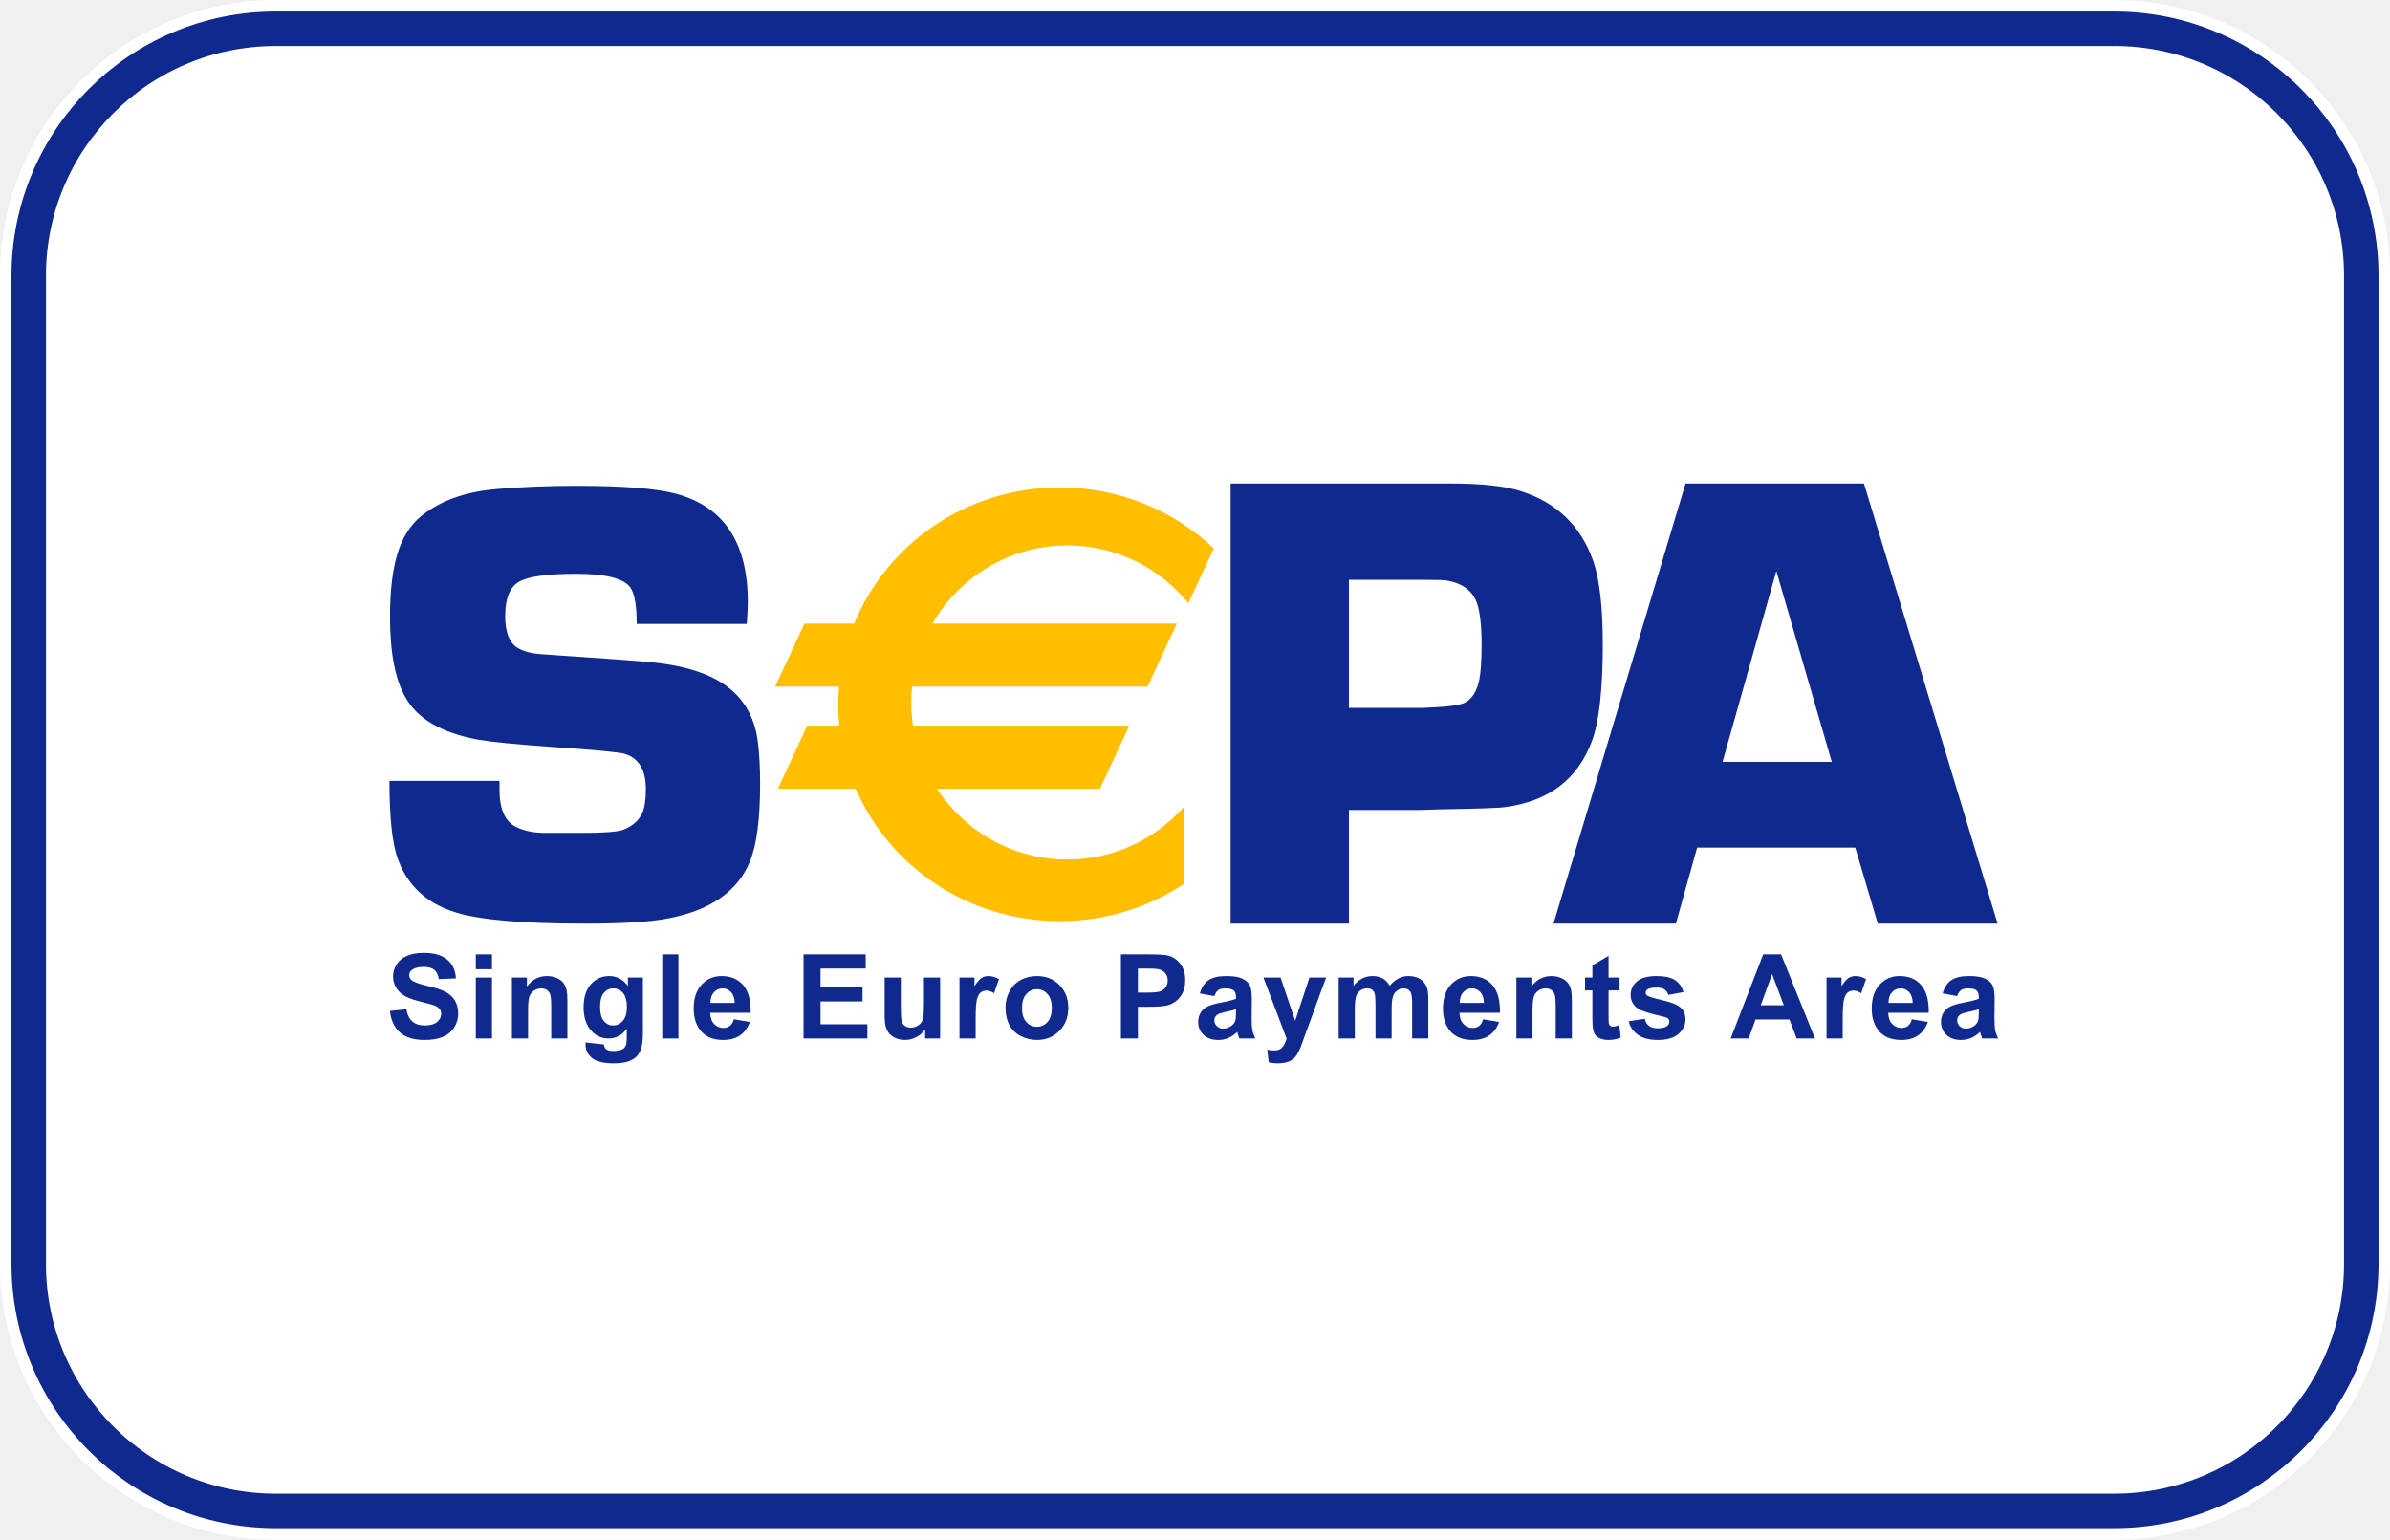
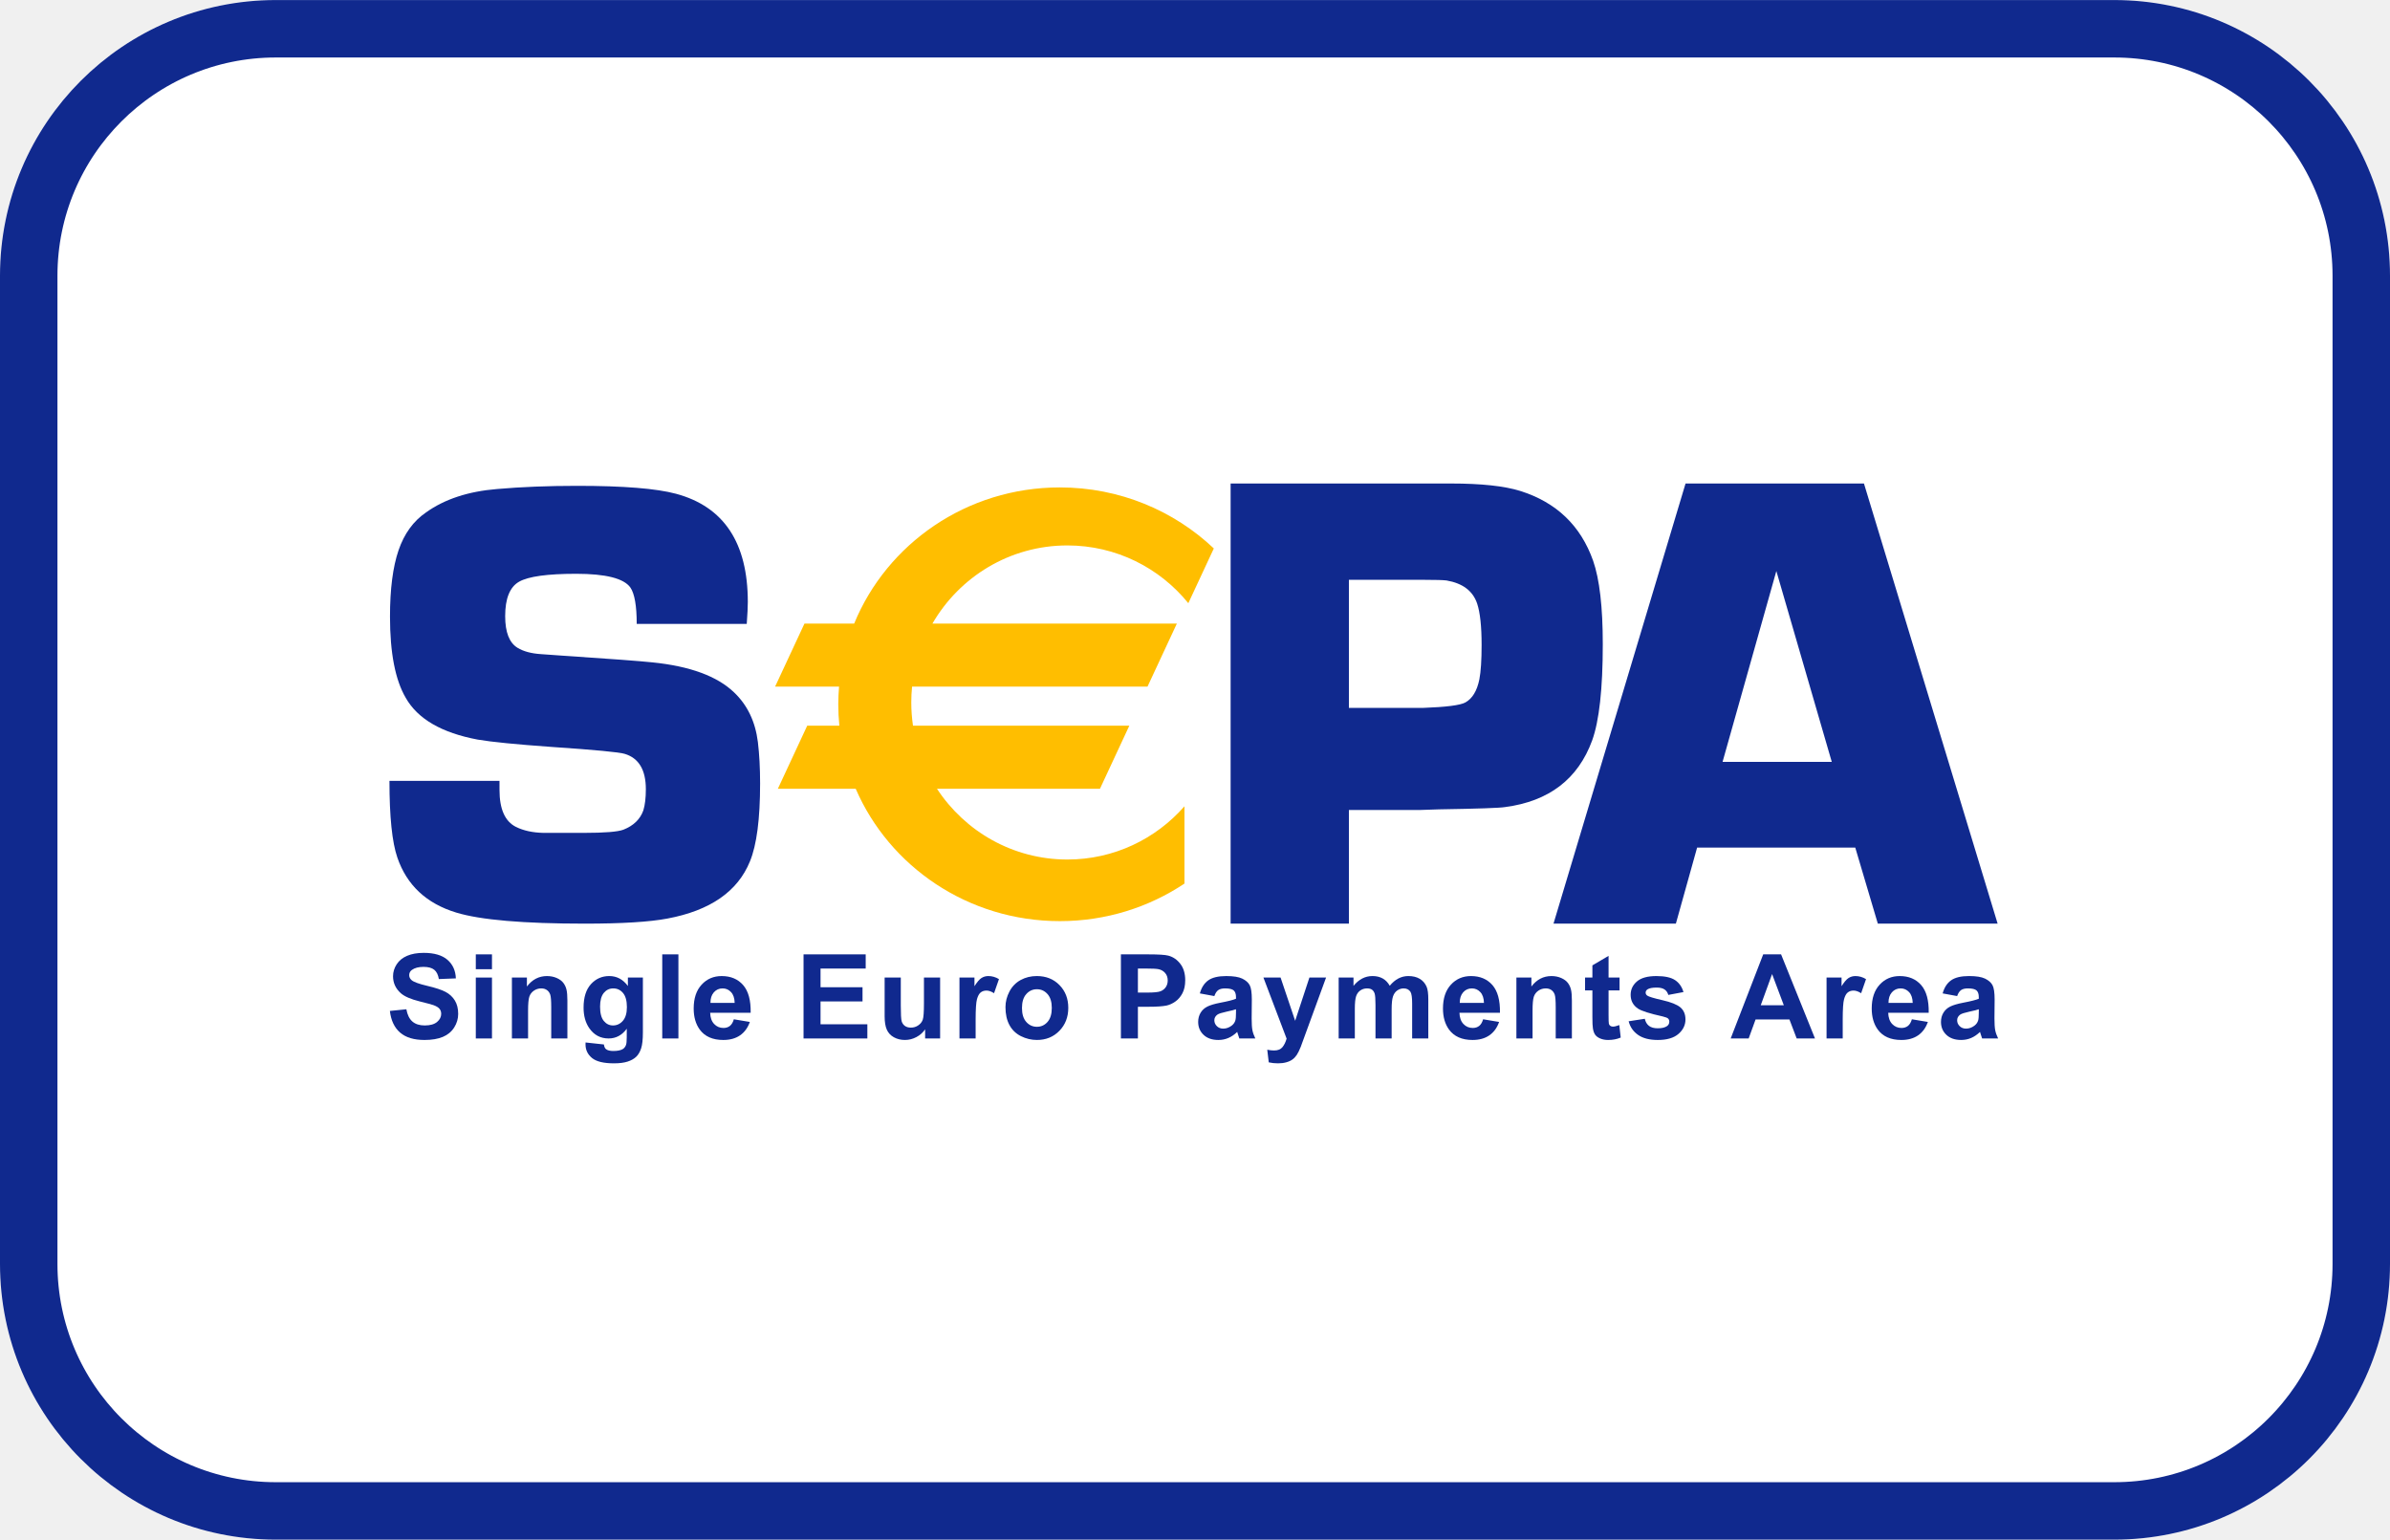
<svg xmlns="http://www.w3.org/2000/svg" width="3840" height="2474" viewBox="0 0 208 134" fill="none">
  <g transform="translate(-40, -20)">
    <rect x="40" y="20" width="208" height="134" rx="24" fill="white" />
-     <rect x="42.5" y="22.5" width="203" height="129" rx="21.5" stroke="#10298E" stroke-width="3" />
+     <rect x="42.5" y="22.5" width="203" height="129" rx="21.5" stroke="#10298E" stroke-width="5" />
    <path fill-rule="evenodd" clip-rule="evenodd" d="M73.931 107.983L75.366 107.838C75.453 108.323 75.628 108.679 75.892 108.907C76.157 109.134 76.513 109.247 76.962 109.247C77.437 109.247 77.794 109.146 78.036 108.945C78.277 108.742 78.397 108.506 78.397 108.236C78.397 108.062 78.346 107.915 78.246 107.793C78.144 107.671 77.968 107.566 77.716 107.475C77.543 107.416 77.151 107.31 76.538 107.158C75.749 106.962 75.196 106.722 74.877 106.436C74.43 106.034 74.206 105.544 74.206 104.966C74.206 104.595 74.312 104.247 74.523 103.923C74.734 103.599 75.038 103.352 75.435 103.183C75.832 103.014 76.311 102.929 76.873 102.929C77.789 102.929 78.479 103.131 78.943 103.534C79.406 103.938 79.65 104.477 79.673 105.151L78.194 105.209C78.131 104.833 77.995 104.562 77.788 104.397C77.58 104.232 77.269 104.149 76.853 104.149C76.425 104.149 76.09 104.237 75.847 104.414C75.691 104.527 75.613 104.678 75.613 104.868C75.613 105.041 75.686 105.189 75.832 105.313C76.018 105.469 76.469 105.632 77.187 105.801C77.904 105.97 78.434 106.145 78.778 106.327C79.121 106.509 79.39 106.758 79.585 107.073C79.779 107.389 79.876 107.778 79.876 108.242C79.876 108.663 79.76 109.057 79.527 109.424C79.294 109.791 78.965 110.064 78.539 110.243C78.114 110.421 77.583 110.511 76.948 110.511C76.024 110.511 75.314 110.296 74.818 109.865C74.323 109.435 74.027 108.808 73.931 107.983Z" fill="#10298E" />
    <path fill-rule="evenodd" clip-rule="evenodd" d="M81.409 105.078H82.816V110.38H81.409V105.078ZM81.409 103.059H82.816V104.352H81.409V103.059Z" fill="#10298E" />
    <path fill-rule="evenodd" clip-rule="evenodd" d="M89.38 110.38H87.973V107.668C87.973 107.095 87.943 106.724 87.884 106.555C87.824 106.387 87.727 106.256 87.593 106.162C87.459 106.069 87.298 106.022 87.109 106.022C86.868 106.022 86.651 106.089 86.459 106.223C86.267 106.356 86.135 106.533 86.064 106.753C85.993 106.973 85.958 107.379 85.958 107.973V110.38H84.551V105.078H85.856V105.857C86.318 105.251 86.9 104.948 87.6 104.948C87.909 104.948 88.192 105.004 88.448 105.115C88.703 105.227 88.897 105.37 89.028 105.543C89.159 105.716 89.251 105.913 89.302 106.133C89.354 106.353 89.38 106.668 89.38 107.078V110.38Z" fill="#10298E" />
    <path fill-rule="evenodd" clip-rule="evenodd" d="M92.224 107.614C92.224 108.179 92.332 108.592 92.548 108.854C92.764 109.116 93.03 109.247 93.347 109.247C93.686 109.247 93.973 109.112 94.207 108.844C94.441 108.575 94.558 108.177 94.558 107.649C94.558 107.099 94.446 106.69 94.222 106.423C93.998 106.156 93.715 106.022 93.372 106.022C93.038 106.022 92.764 106.154 92.548 106.415C92.332 106.678 92.224 107.077 92.224 107.614ZM90.962 110.728L92.557 110.902C92.584 111.1 92.646 111.236 92.742 111.31C92.876 111.416 93.086 111.469 93.373 111.469C93.74 111.469 94.015 111.414 94.199 111.304C94.322 111.231 94.415 111.113 94.479 110.95C94.522 110.833 94.544 110.618 94.544 110.305L94.548 109.531C94.133 110.097 93.607 110.379 92.969 110.379C92.256 110.379 91.693 110.078 91.277 109.474C90.951 108.998 90.788 108.404 90.788 107.693C90.788 106.803 91.002 106.123 91.429 105.652C91.856 105.183 92.388 104.947 93.023 104.947C93.679 104.947 94.219 105.236 94.645 105.812V105.078H95.95V109.844C95.95 110.471 95.899 110.939 95.795 111.249C95.692 111.559 95.548 111.802 95.361 111.979C95.174 112.155 94.926 112.294 94.615 112.394C94.303 112.494 93.91 112.544 93.434 112.544C92.535 112.544 91.898 112.389 91.521 112.079C91.145 111.769 90.957 111.375 90.957 110.899C90.957 110.852 90.959 110.795 90.962 110.728Z" fill="#10298E" />
    <path fill-rule="evenodd" clip-rule="evenodd" d="M97.635 103.059H99.041V110.38H97.635V103.059Z" fill="#10298E" />
    <path fill-rule="evenodd" clip-rule="evenodd" d="M103.938 107.286C103.928 106.873 103.823 106.56 103.622 106.345C103.422 106.13 103.178 106.022 102.89 106.022C102.582 106.022 102.328 106.136 102.127 106.362C101.927 106.589 101.828 106.897 101.831 107.286H103.938ZM103.866 108.71L105.258 108.942C105.078 109.453 104.793 109.842 104.405 110.109C104.016 110.377 103.53 110.511 102.947 110.511C102.023 110.511 101.34 110.208 100.896 109.603C100.546 109.119 100.371 108.508 100.371 107.769C100.371 106.888 100.601 106.196 101.061 105.697C101.521 105.197 102.102 104.948 102.805 104.948C103.596 104.948 104.219 105.21 104.675 105.733C105.132 106.258 105.35 107.061 105.33 108.143H101.807C101.817 108.56 101.931 108.885 102.149 109.117C102.367 109.349 102.639 109.465 102.964 109.465C103.186 109.465 103.372 109.405 103.523 109.286C103.674 109.167 103.789 108.974 103.866 108.71Z" fill="#10298E" />
    <path fill-rule="evenodd" clip-rule="evenodd" d="M109.932 110.38V103.059H115.341V104.294H111.411V105.921H115.065V107.156H111.411V109.145H115.485V110.38H109.932Z" fill="#10298E" />
    <path fill-rule="evenodd" clip-rule="evenodd" d="M120.513 110.379V109.586C120.319 109.869 120.066 110.094 119.751 110.26C119.435 110.427 119.103 110.51 118.753 110.51C118.397 110.51 118.077 110.432 117.794 110.275C117.511 110.119 117.306 109.898 117.179 109.615C117.052 109.332 116.989 108.94 116.989 108.44V105.078H118.396V107.516C118.396 108.263 118.421 108.72 118.473 108.888C118.525 109.057 118.618 109.19 118.755 109.289C118.891 109.387 119.064 109.435 119.274 109.435C119.513 109.435 119.728 109.37 119.917 109.238C120.107 109.107 120.236 108.944 120.306 108.748C120.376 108.554 120.411 108.076 120.411 107.317V105.078H121.818V110.379H120.513Z" fill="#10298E" />
    <path fill-rule="evenodd" clip-rule="evenodd" d="M124.909 110.379H123.502V105.078H124.807V105.832C125.03 105.476 125.231 105.24 125.409 105.123C125.587 105.006 125.789 104.947 126.015 104.947C126.334 104.947 126.643 105.036 126.939 105.213L126.511 106.441C126.274 106.288 126.053 106.211 125.85 106.211C125.653 106.211 125.486 106.266 125.349 106.373C125.213 106.482 125.105 106.678 125.026 106.961C124.948 107.244 124.909 107.837 124.909 108.74V110.379Z" fill="#10298E" />
    <path fill-rule="evenodd" clip-rule="evenodd" d="M128.942 107.729C128.942 108.257 129.066 108.661 129.317 108.942C129.567 109.223 129.875 109.363 130.242 109.363C130.608 109.363 130.916 109.223 131.164 108.942C131.412 108.661 131.537 108.253 131.537 107.719C131.537 107.198 131.412 106.796 131.164 106.516C130.916 106.235 130.608 106.095 130.242 106.095C129.875 106.095 129.567 106.235 129.317 106.516C129.066 106.796 128.942 107.201 128.942 107.729ZM127.506 107.653C127.506 107.186 127.62 106.733 127.85 106.295C128.079 105.858 128.404 105.524 128.825 105.293C129.245 105.063 129.715 104.947 130.234 104.947C131.036 104.947 131.692 105.209 132.204 105.731C132.716 106.254 132.972 106.915 132.972 107.714C132.972 108.519 132.713 109.187 132.196 109.716C131.68 110.246 131.029 110.51 130.244 110.51C129.759 110.51 129.296 110.4 128.855 110.18C128.414 109.959 128.079 109.636 127.85 109.21C127.62 108.784 127.506 108.266 127.506 107.653Z" fill="#10298E" />
    <path fill-rule="evenodd" clip-rule="evenodd" d="M139.031 104.294V106.386H139.836C140.416 106.386 140.804 106.348 141 106.271C141.195 106.194 141.349 106.073 141.46 105.908C141.571 105.744 141.626 105.553 141.626 105.335C141.626 105.067 141.549 104.846 141.393 104.671C141.237 104.497 141.04 104.388 140.801 104.345C140.625 104.311 140.273 104.294 139.742 104.294H139.031ZM137.552 110.38V103.059H139.919C140.816 103.059 141.401 103.097 141.674 103.169C142.092 103.279 142.443 103.519 142.725 103.887C143.008 104.254 143.149 104.73 143.149 105.313C143.149 105.762 143.068 106.14 142.905 106.447C142.742 106.753 142.535 106.993 142.285 107.168C142.034 107.343 141.78 107.459 141.521 107.515C141.168 107.585 140.659 107.62 139.992 107.62H139.031V110.38H137.552Z" fill="#10298E" />
    <path fill-rule="evenodd" clip-rule="evenodd" d="M147.568 107.838C147.389 107.898 147.105 107.97 146.717 108.054C146.329 108.137 146.076 108.219 145.957 108.299C145.774 108.43 145.683 108.595 145.683 108.795C145.683 108.993 145.756 109.163 145.902 109.307C146.048 109.451 146.233 109.523 146.459 109.523C146.711 109.523 146.951 109.439 147.18 109.272C147.349 109.145 147.461 108.99 147.513 108.806C147.55 108.685 147.568 108.456 147.568 108.118V107.838ZM145.683 106.69L144.422 106.458C144.565 105.944 144.81 105.565 145.159 105.318C145.509 105.071 146.028 104.948 146.716 104.948C147.341 104.948 147.807 105.022 148.112 105.17C148.418 105.319 148.634 105.507 148.758 105.735C148.883 105.964 148.946 106.383 148.946 106.994L148.931 108.634C148.931 109.101 148.954 109.446 148.998 109.667C149.043 109.889 149.127 110.126 149.25 110.38H147.858C147.821 110.288 147.776 110.152 147.723 109.971C147.7 109.889 147.683 109.835 147.674 109.809C147.434 110.043 147.179 110.218 146.906 110.335C146.634 110.452 146.344 110.511 146.035 110.511C145.49 110.511 145.061 110.362 144.747 110.065C144.433 109.768 144.276 109.393 144.276 108.939C144.276 108.639 144.348 108.372 144.49 108.136C144.634 107.901 144.834 107.721 145.092 107.596C145.35 107.471 145.721 107.361 146.207 107.268C146.861 107.145 147.315 107.03 147.568 106.923V106.781C147.568 106.508 147.501 106.313 147.368 106.196C147.233 106.08 146.982 106.022 146.61 106.022C146.36 106.022 146.164 106.072 146.024 106.17C145.883 106.269 145.77 106.443 145.683 106.69Z" fill="#10298E" />
    <path fill-rule="evenodd" clip-rule="evenodd" d="M149.955 105.078H151.448L152.717 108.842L153.957 105.078H155.407L153.201 111.112C153.078 111.423 152.96 111.659 152.849 111.823C152.738 111.986 152.609 112.119 152.464 112.22C152.319 112.322 152.142 112.402 151.93 112.458C151.719 112.516 151.48 112.544 151.213 112.544C150.944 112.544 150.678 112.516 150.419 112.459L150.288 111.36C150.509 111.404 150.708 111.425 150.885 111.425C151.213 111.425 151.455 111.328 151.612 111.135C151.769 110.94 151.889 110.694 151.973 110.394L149.955 105.078Z" fill="#10298E" />
    <path fill-rule="evenodd" clip-rule="evenodd" d="M156.503 105.078H157.794V105.802C158.257 105.232 158.809 104.947 159.449 104.947C159.789 104.947 160.084 105.017 160.334 105.157C160.584 105.297 160.789 105.509 160.949 105.792C161.182 105.509 161.434 105.297 161.703 105.157C161.973 105.017 162.26 104.947 162.566 104.947C162.956 104.947 163.286 105.026 163.555 105.185C163.825 105.343 164.027 105.576 164.16 105.883C164.256 106.109 164.304 106.476 164.304 106.983V110.379H162.898V107.343C162.898 106.816 162.849 106.476 162.753 106.323C162.624 106.122 162.424 106.022 162.156 106.022C161.96 106.022 161.775 106.082 161.602 106.202C161.43 106.323 161.305 106.498 161.229 106.73C161.153 106.962 161.114 107.328 161.114 107.828V110.379H159.708V107.468C159.708 106.951 159.683 106.618 159.633 106.467C159.583 106.317 159.506 106.206 159.401 106.132C159.297 106.059 159.155 106.022 158.976 106.022C158.76 106.022 158.565 106.081 158.393 106.197C158.22 106.314 158.097 106.483 158.022 106.702C157.947 106.923 157.91 107.288 157.91 107.798V110.379H156.503V105.078Z" fill="#10298E" />
    <path fill-rule="evenodd" clip-rule="evenodd" d="M169.148 107.286C169.138 106.873 169.033 106.56 168.832 106.345C168.632 106.13 168.387 106.022 168.1 106.022C167.793 106.022 167.538 106.136 167.338 106.362C167.137 106.589 167.039 106.897 167.042 107.286H169.148ZM169.075 108.71L170.467 108.942C170.287 109.453 170.003 109.842 169.615 110.109C169.226 110.377 168.74 110.511 168.156 110.511C167.233 110.511 166.549 110.208 166.106 109.603C165.755 109.119 165.581 108.508 165.581 107.769C165.581 106.888 165.811 106.196 166.271 105.697C166.731 105.197 167.312 104.948 168.015 104.948C168.805 104.948 169.428 105.21 169.885 105.733C170.341 106.258 170.56 107.061 170.54 108.143H167.016C167.026 108.56 167.141 108.885 167.359 109.117C167.576 109.349 167.848 109.465 168.174 109.465C168.396 109.465 168.582 109.405 168.733 109.286C168.884 109.167 168.998 108.974 169.075 108.71Z" fill="#10298E" />
    <path fill-rule="evenodd" clip-rule="evenodd" d="M176.8 110.38H175.393V107.668C175.393 107.095 175.363 106.724 175.304 106.555C175.244 106.387 175.147 106.256 175.013 106.162C174.879 106.069 174.718 106.022 174.529 106.022C174.288 106.022 174.071 106.089 173.879 106.223C173.687 106.356 173.556 106.533 173.484 106.753C173.413 106.973 173.377 107.379 173.377 107.973V110.38H171.971V105.078H173.276V105.857C173.738 105.251 174.319 104.948 175.02 104.948C175.329 104.948 175.612 105.004 175.867 105.115C176.123 105.227 176.317 105.37 176.448 105.543C176.58 105.716 176.671 105.913 176.722 106.133C176.774 106.353 176.8 106.668 176.8 107.078V110.38Z" fill="#10298E" />
    <path fill-rule="evenodd" clip-rule="evenodd" d="M180.949 105.078V106.196H179.992V108.341C179.992 108.776 180.001 109.029 180.019 109.101C180.036 109.173 180.077 109.232 180.141 109.279C180.205 109.325 180.282 109.349 180.373 109.349C180.501 109.349 180.685 109.304 180.927 109.214L181.05 110.301C180.726 110.441 180.359 110.511 179.949 110.511C179.697 110.511 179.471 110.468 179.269 110.383C179.068 110.298 178.92 110.188 178.825 110.052C178.731 109.918 178.666 109.735 178.63 109.505C178.6 109.341 178.585 109.011 178.585 108.514V106.196H177.947V105.078H178.585V104.018L179.992 103.19V105.078H180.949Z" fill="#10298E" />
    <path fill-rule="evenodd" clip-rule="evenodd" d="M181.74 108.884L183.147 108.666C183.206 108.937 183.328 109.142 183.51 109.283C183.693 109.424 183.948 109.494 184.276 109.494C184.639 109.494 184.911 109.427 185.094 109.293C185.216 109.199 185.278 109.074 185.278 108.916C185.278 108.809 185.244 108.719 185.178 108.65C185.107 108.582 184.95 108.521 184.706 108.463C183.57 108.212 182.849 107.983 182.546 107.776C182.124 107.489 181.914 107.09 181.914 106.58C181.914 106.119 182.096 105.732 182.46 105.418C182.825 105.105 183.389 104.948 184.154 104.948C184.883 104.948 185.424 105.065 185.778 105.3C186.132 105.535 186.377 105.882 186.511 106.342L185.191 106.589C185.134 106.383 185.025 106.224 184.866 106.115C184.706 106.005 184.478 105.95 184.182 105.95C183.809 105.95 183.541 106.001 183.38 106.106C183.272 106.179 183.219 106.275 183.219 106.392C183.219 106.493 183.265 106.578 183.359 106.649C183.486 106.742 183.924 106.875 184.674 107.046C185.423 107.217 185.946 107.426 186.244 107.674C186.537 107.925 186.685 108.275 186.685 108.723C186.685 109.212 186.481 109.632 186.076 109.983C185.67 110.335 185.071 110.511 184.276 110.511C183.556 110.511 182.985 110.364 182.565 110.073C182.144 109.781 181.87 109.385 181.74 108.884Z" fill="#10298E" />
    <path fill-rule="evenodd" clip-rule="evenodd" d="M195.245 107.49L194.224 104.774L193.236 107.49H195.245ZM197.957 110.38H196.364L195.733 108.724H192.787L192.185 110.38H190.62L193.451 103.059H195.006L197.957 110.38Z" fill="#10298E" />
    <path fill-rule="evenodd" clip-rule="evenodd" d="M200.37 110.38H198.964V105.078H200.269V105.832C200.492 105.476 200.692 105.24 200.871 105.123C201.048 105.006 201.25 104.948 201.477 104.948C201.796 104.948 202.104 105.036 202.4 105.214L201.973 106.441C201.736 106.288 201.515 106.211 201.312 106.211C201.114 106.211 200.948 106.266 200.811 106.374C200.674 106.482 200.566 106.678 200.488 106.961C200.409 107.244 200.37 107.838 200.37 108.74V110.38Z" fill="#10298E" />
    <path fill-rule="evenodd" clip-rule="evenodd" d="M206.462 107.286C206.451 106.873 206.346 106.56 206.146 106.345C205.945 106.13 205.701 106.022 205.413 106.022C205.105 106.022 204.851 106.136 204.651 106.362C204.45 106.589 204.351 106.897 204.355 107.286H206.462ZM206.39 108.71L207.782 108.942C207.602 109.453 207.317 109.842 206.929 110.11C206.54 110.377 206.054 110.511 205.471 110.511C204.547 110.511 203.863 110.208 203.42 109.603C203.07 109.119 202.895 108.508 202.895 107.769C202.895 106.888 203.125 106.197 203.585 105.697C204.045 105.197 204.626 104.948 205.329 104.948C206.119 104.948 206.742 105.21 207.199 105.734C207.655 106.258 207.874 107.061 207.854 108.143H204.33C204.341 108.56 204.455 108.885 204.672 109.117C204.891 109.349 205.163 109.465 205.488 109.465C205.71 109.465 205.896 109.405 206.047 109.286C206.198 109.167 206.312 108.975 206.39 108.71Z" fill="#10298E" />
    <path fill-rule="evenodd" clip-rule="evenodd" d="M212.214 107.838C212.035 107.898 211.751 107.97 211.363 108.053C210.975 108.137 210.721 108.219 210.602 108.299C210.419 108.429 210.329 108.595 210.329 108.795C210.329 108.993 210.401 109.163 210.547 109.307C210.693 109.451 210.879 109.523 211.105 109.523C211.357 109.523 211.597 109.439 211.826 109.272C211.995 109.145 212.106 108.99 212.159 108.805C212.195 108.685 212.214 108.456 212.214 108.118V107.838ZM210.328 106.69L209.067 106.458C209.209 105.944 209.455 105.565 209.804 105.318C210.154 105.071 210.672 104.947 211.361 104.947C211.986 104.947 212.451 105.022 212.757 105.17C213.063 105.319 213.279 105.507 213.403 105.735C213.528 105.963 213.591 106.383 213.591 106.993L213.576 108.634C213.576 109.101 213.598 109.446 213.643 109.667C213.688 109.889 213.772 110.126 213.895 110.379H212.503C212.466 110.288 212.422 110.152 212.368 109.971C212.345 109.889 212.328 109.835 212.319 109.809C212.079 110.042 211.824 110.218 211.552 110.335C211.279 110.452 210.989 110.51 210.68 110.51C210.135 110.51 209.706 110.362 209.392 110.065C209.079 109.768 208.922 109.393 208.922 108.939C208.922 108.639 208.993 108.372 209.136 108.136C209.279 107.901 209.479 107.721 209.737 107.596C209.995 107.471 210.366 107.361 210.852 107.268C211.506 107.144 211.96 107.03 212.213 106.923V106.781C212.213 106.508 212.146 106.313 212.013 106.196C211.879 106.08 211.626 106.022 211.255 106.022C211.005 106.022 210.809 106.072 210.669 106.17C210.529 106.269 210.415 106.443 210.328 106.69Z" fill="#10298E" />
    <path fill-rule="evenodd" clip-rule="evenodd" d="M104.989 74.298H95.413C95.413 72.724 95.228 71.668 94.861 71.13C94.291 70.334 92.718 69.936 90.144 69.936C87.644 69.936 85.987 70.165 85.178 70.624C84.369 71.084 83.965 72.085 83.965 73.625C83.965 75.02 84.323 75.938 85.041 76.378C85.556 76.691 86.236 76.874 87.083 76.929L89.015 77.066C93.153 77.341 95.739 77.535 96.769 77.645C100.043 77.975 102.415 78.847 103.888 80.26C105.046 81.362 105.737 82.803 105.958 84.582C106.087 85.646 106.151 86.85 106.151 88.188C106.151 91.272 105.857 93.531 105.269 94.962C104.202 97.588 101.807 99.247 98.08 99.944C96.519 100.238 94.13 100.386 90.917 100.386C85.555 100.386 81.817 100.066 79.707 99.423C77.117 98.636 75.409 97.041 74.583 94.639C74.122 93.302 73.894 91.076 73.894 87.959H83.471C83.471 88.306 83.472 88.572 83.472 88.755C83.472 90.418 83.949 91.488 84.902 91.965C85.562 92.293 86.359 92.466 87.296 92.486H90.817C92.613 92.486 93.76 92.394 94.255 92.209C95.135 91.862 95.713 91.304 95.989 90.532C96.135 90.056 96.208 89.441 96.208 88.688C96.208 87.002 95.593 85.976 94.366 85.608C93.907 85.462 91.772 85.26 87.96 85.002C84.9 84.784 82.774 84.573 81.583 84.369C78.448 83.782 76.358 82.574 75.316 80.74C74.399 79.182 73.941 76.824 73.941 73.67C73.941 71.269 74.189 69.343 74.684 67.894C75.179 66.445 75.978 65.345 77.08 64.593C78.694 63.438 80.76 62.76 83.274 62.557C85.367 62.374 87.688 62.281 90.24 62.281C94.26 62.281 97.124 62.512 98.832 62.971C102.999 64.093 105.082 67.234 105.082 72.395C105.082 72.819 105.051 73.452 104.989 74.298Z" fill="#10298E" />
    <path fill-rule="evenodd" clip-rule="evenodd" d="M157.394 81.61H163.811C165.846 81.537 167.083 81.38 167.529 81.135C168.137 80.799 168.545 80.129 168.748 79.123C168.878 78.453 168.943 77.457 168.943 76.134C168.943 74.514 168.814 73.313 168.555 72.528C168.185 71.43 167.298 70.76 165.893 70.517C165.616 70.481 164.951 70.461 163.898 70.461H157.394V81.61ZM147.1 100.386V62.078H166.278C168.909 62.078 170.916 62.294 172.295 62.723C175.449 63.713 177.565 65.74 178.649 68.803C179.209 70.411 179.489 72.831 179.489 76.063C179.489 79.948 179.178 82.741 178.564 84.441C177.334 87.803 174.802 89.74 170.979 90.241C170.529 90.317 168.616 90.384 165.24 90.438L163.531 90.495H157.394V100.386H147.1Z" fill="#10298E" />
    <path fill-rule="evenodd" clip-rule="evenodd" d="M199.417 86.304L194.594 69.696L189.914 86.304H199.417ZM201.462 93.765H187.699L185.85 100.386H175.2L186.692 62.078H202.219L213.852 100.386H203.426L201.462 93.765Z" fill="#10298E" />
    <path fill-rule="evenodd" clip-rule="evenodd" d="M132.893 67.468C137.139 67.468 140.928 69.426 143.419 72.495L145.638 67.73C142.167 64.444 137.444 62.419 132.235 62.419C124.124 62.419 117.186 67.325 114.338 74.27H110.012L107.457 79.756H113.023C112.981 80.265 112.954 80.774 112.954 81.294C112.954 81.923 112.987 82.544 113.049 83.158H110.251L107.697 88.646H114.471C117.4 95.415 124.251 100.167 132.235 100.167C136.258 100.167 139.992 98.96 143.083 96.898V90.172C140.594 93.011 136.953 94.805 132.893 94.805C128.148 94.805 123.975 92.354 121.544 88.646H135.729L138.284 83.158H119.457C119.36 82.498 119.308 81.823 119.308 81.135C119.308 80.671 119.332 80.211 119.377 79.756H139.867L142.421 74.27H121.149C123.501 70.204 127.879 67.468 132.893 67.468Z" fill="#FFBE00" />
  </g>
</svg>
